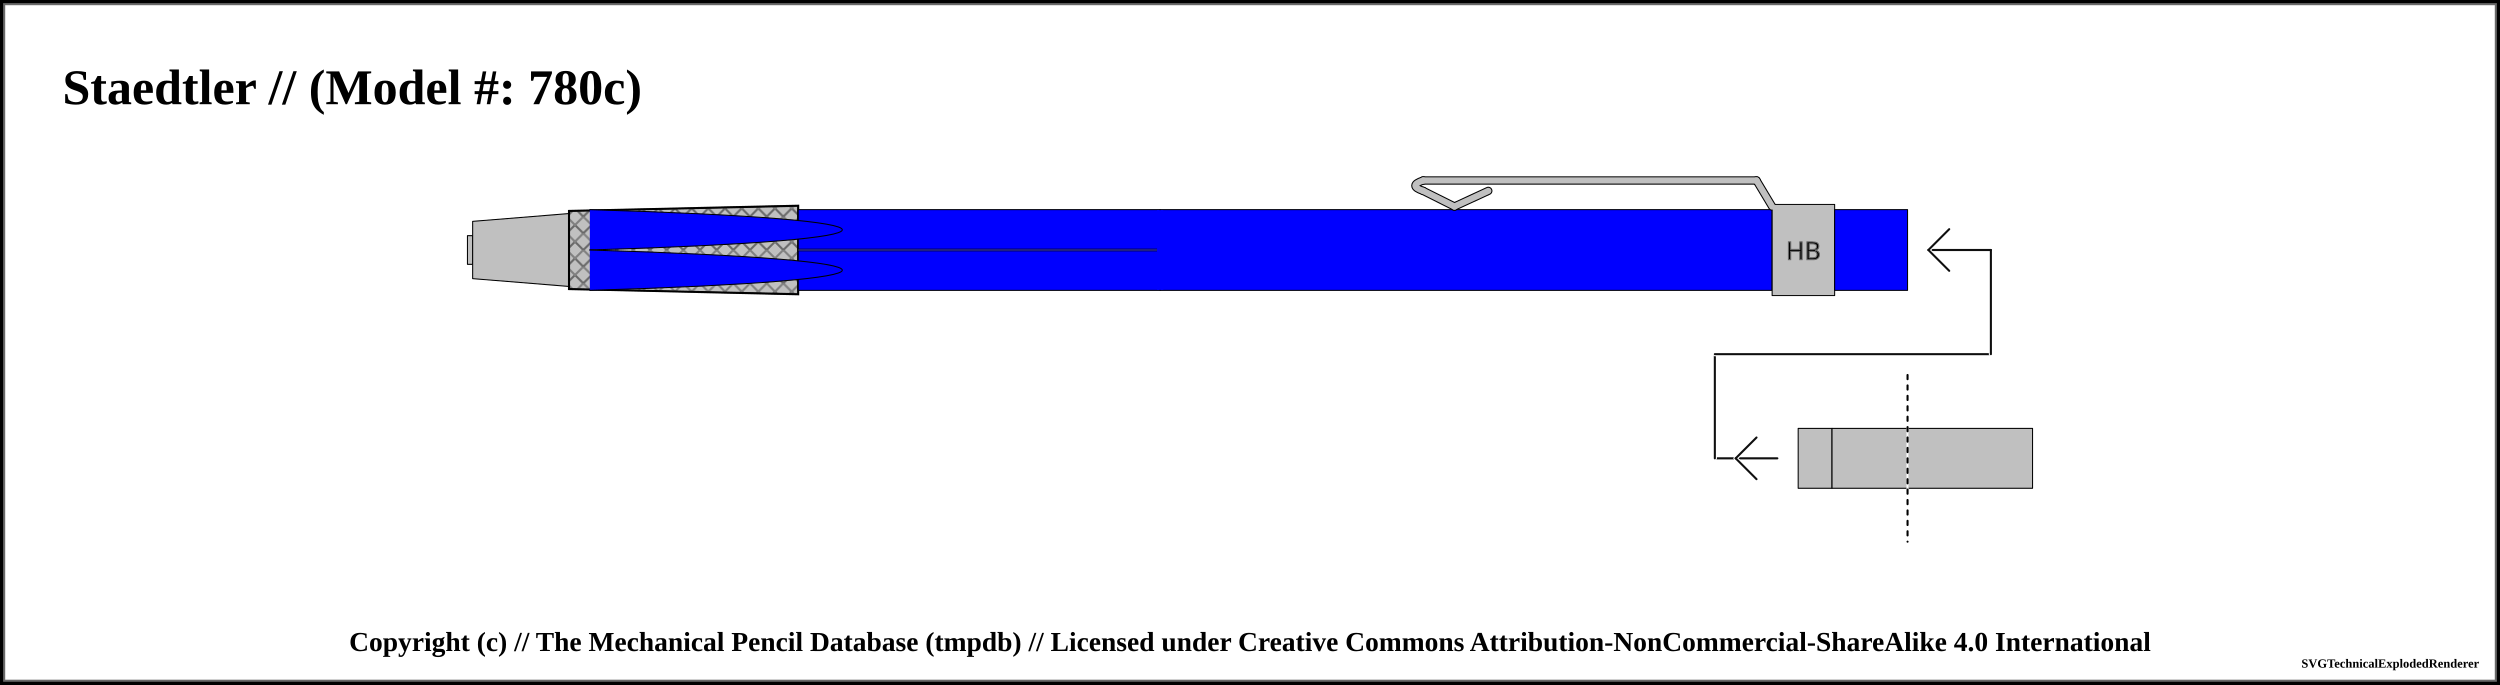
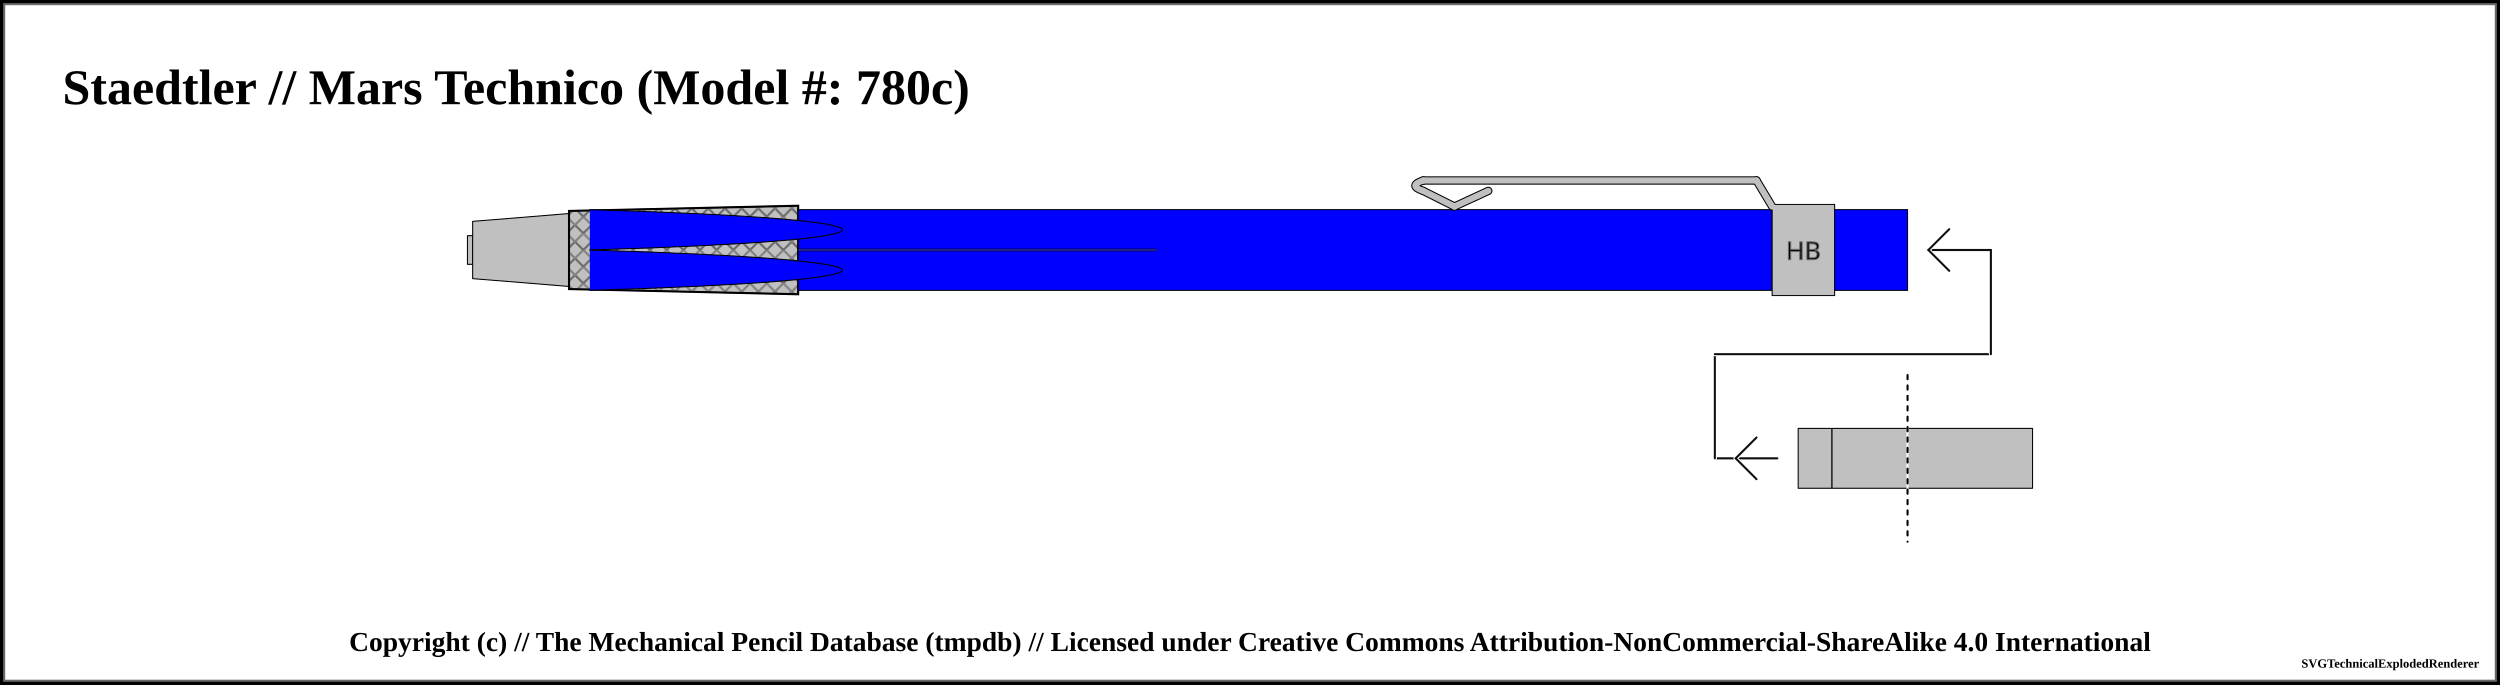
<svg xmlns="http://www.w3.org/2000/svg" width="1200" height="328.75">
  <pattern id="diagonalHatch" patternUnits="userSpaceOnUse" width="8" height="8">
    <path stroke="dimgray" stroke-linecap="round" stroke-width="1" d="M 4,4 L 8,8" />
    <path stroke="dimgray" stroke-linecap="round" stroke-width="1" d="M 4,4 L 0,8" />
    <path stroke="gray" stroke-linecap="round" stroke-width="1" d="M 4,4 L 8,0" />
    <path stroke="gray" stroke-linecap="round" stroke-width="1" d="M 4,4 L 0,0" />
  </pattern>
  <pattern id="ridged" patternUnits="userSpaceOnUse" width="3" height="3">
    <path stroke="dimgray" stroke-linecap="round" stroke-width="1" d="M 0,0 L 0,3" />
  </pattern>
  <pattern id="lined" patternUnits="userSpaceOnUse" width="3" height="3">
    <path stroke="dimgray" stroke-linecap="round" stroke-width="1" d="M 0,0 L 3,0" />
  </pattern>
  <pattern id="spring" patternUnits="userSpaceOnUse" width="8" height="100">
    <path stroke="dimgray" stroke-linecap="round" stroke-width="2" d="M 0,0 L 8,100" />
    <path stroke="white" stroke-linecap="round" stroke-width="1" d="M 0,0 L 8,100" />
  </pattern>
  <rect x="0" y="0" width="1200" height="328.75" fill="white" stroke="black" stroke-width="4" />
  <rect x="2" y="2" width="1196" height="324.75" fill="white" stroke="dimgray" stroke-width="1" />
  <g transform="rotate(0 0 0)">
-     <text x="30" y="50" font-size="2.0em" font-weight="bold"> Staedtler //  (Model #: 780c)</text>
+     <text x="30" y="50" font-size="2.0em" font-weight="bold"> Staedtler // Mars Technico (Model #: 780c)</text>
    <path d="M224.375 113.125 L226.875 113.125 L226.875 126.875 L224.375 126.875 Z" stroke-width="0.5" stroke="black" stroke-linejoin="round" fill="silver" fill-opacity="1" />
    <path d="M226.875 106.25 L273.125 102.5 L273.125 137.5 L226.875 133.75 Z" stroke-width="0.5" stroke="black" stroke-linejoin="round" fill="silver" fill-opacity="1" />
    <path d="M273.125 101.25 L383.125 98.75 L383.125 141.25 L273.125 138.75 Z" stroke-width="0.5" stroke="black" stroke-linejoin="round" fill="silver" fill-opacity="1" />
    <path d="M273.125 101.25 L383.125 98.75 L383.125 141.25 L273.125 138.75 Z" stroke-width="1.0" stroke="black" fill="url(#diagonalHatch)" />
    <path d="M383.125 100.625 L556.875 100.625 L556.875 139.375 L383.125 139.375 Z" stroke-width="0.5" stroke="black" stroke-linejoin="round" fill="blue" fill-opacity="1" />
    <line x1="383.125" y1="120" x2="556.875" y2="120" stroke-width="1.5" stroke="black" fill="none" stroke-opacity="0.5" />
    <line x1="383.125" y1="120" x2="556.875" y2="120" stroke-width="0.5" stroke="gray" fill="none" stroke-opacity="0.5" />
    <path d="M 283.125 100.625 C 444.706 105.469, 444.706 115.156, 283.125 120" stroke-width="0.5" stroke="black" stroke-linecap="round" fill="blue" />
    <path d="M 283.125 139.375 C 444.706 134.531, 444.706 124.844, 283.125 120" stroke-width="0.5" stroke="black" stroke-linecap="round" fill="blue" />
    <path d="M556.875 100.625 L850.625 100.625 L850.625 139.375 L556.875 139.375 Z" stroke-width="0.5" stroke="black" stroke-linejoin="round" fill="blue" fill-opacity="1" />
    <line x1="556.875" y1="100.875" x2="556.875" y2="139.125" stroke="blue" stroke-width="3" />
    <line x1="714.375" y1="91.625" x2="698.125" y2="99.125" stroke-width="4" stroke="black" fill="dimgray" stroke-linecap="round" />
    <line x1="698.125" y1="99.125" x2="683.125" y2="91.625" stroke-width="4" stroke="black" fill="dimgray" stroke-linecap="round" />
    <path d="M683.125 91.625 Q675.625 89.125 683.125 86.625" stroke-width="4" stroke="black" fill="none" stroke-linecap="round" />
    <line x1="683.125" y1="86.625" x2="843.125" y2="86.625" stroke-width="4" stroke="black" fill="dimgray" stroke-linecap="round" />
    <line x1="843.125" y1="86.625" x2="850.625" y2="99.125" stroke-width="4" stroke="black" fill="dimgray" stroke-linecap="round" />
    <path d="M850.625 98.125 L880.625 98.125 L880.625 141.875 L850.625 141.875 Z" stroke-width="0.5" stroke="black" stroke-linejoin="round" fill="silver" fill-opacity="1" />
    <text x="865.625" y="120" text-anchor="middle" dominant-baseline="central">
      <tspan stroke="dimgray" stroke-width="0.5" font-family="sans-serif" fill="black" textLength="{this.width * 5 - 12}"> HB</tspan>
    </text>
    <line x1="714.375" y1="91.625" x2="698.125" y2="99.125" stroke-width="3" stroke="silver" fill="silver" stroke-linecap="round" />
    <line x1="698.125" y1="99.125" x2="683.125" y2="91.625" stroke-width="3" stroke="silver" fill="silver" stroke-linecap="round" />
    <path d="M683.125 91.625 Q675.625 89.125 683.125 86.625" stroke-width="3" stroke="silver" fill="none" stroke-linecap="round" />
    <line x1="683.125" y1="86.625" x2="843.125" y2="86.625" stroke-width="3" stroke="silver" fill="silver" stroke-linecap="round" />
    <line x1="843.125" y1="86.625" x2="850.625" y2="99.125" stroke-width="3" stroke="silver" fill="silver" stroke-linecap="round" />
    <path d="M880.625 100.625 L915.625 100.625 L915.625 139.375 L880.625 139.375 Z" stroke-width="0.5" stroke="black" stroke-linejoin="round" fill="blue" fill-opacity="1" />
    <path d="M915.625 205.625 L975.625 205.625 L975.625 234.375 L915.625 234.375 Z" stroke-width="0.5" stroke="black" stroke-linejoin="round" fill="silver" fill-opacity="1" />
    <line x1="823.125" y1="220" x2="853.125" y2="220" stroke-linecap="round" stroke="white" stroke-width="2.0" />
    <line x1="823.125" y1="220" x2="853.125" y2="220" stroke-linecap="round" stroke="#0f0f0f" stroke-width="1.0" />
    <line x1="833.125" y1="220" x2="843.125" y2="210" stroke-linecap="round" stroke="#ffffff" stroke-width="2.0" />
    <line x1="833.125" y1="220" x2="843.125" y2="230" stroke-linecap="round" stroke="#ffffff" stroke-width="2.0" />
    <line x1="833.125" y1="220" x2="843.125" y2="210" stroke-linecap="round" stroke="#0f0f0f" stroke-width="1.0" />
    <line x1="833.125" y1="220" x2="843.125" y2="230" stroke-linecap="round" stroke="#0f0f0f" stroke-width="1.0" />
    <line x1="823.125" y1="170" x2="823.125" y2="220" stroke="white" stroke-linecap="round" stroke-width="2.0" />
    <line x1="823.125" y1="170" x2="823.125" y2="220" stroke="#0f0f0f" stroke-linecap="round" stroke-width="1.0" />
    <path d="M863.125 205.625 L879.375 205.625 L879.375 234.375 L863.125 234.375 Z" stroke-width="0.5" stroke="black" stroke-linejoin="round" fill="silver" fill-opacity="1" />
    <path d="M879.375 205.625 L915.625 205.625 L915.625 234.375 L879.375 234.375 Z" stroke-width="0.5" stroke="black" stroke-linejoin="round" fill="silver" fill-opacity="1" />
    <line x1="823.125" y1="170" x2="955.625" y2="170" stroke-linecap="round" stroke="white" stroke-width="2.0" />
    <line x1="823.125" y1="170" x2="955.625" y2="170" stroke-linecap="round" stroke="#0f0f0f" stroke-width="1.0" />
    <line x1="915.625" y1="180" x2="915.625" y2="260" stroke="white" stroke-linecap="round" stroke-width="1.0" />
    <line x1="915.625" y1="180" x2="915.625" y2="260" stroke="black" stroke-linecap="round" stroke-dasharray="2,3" stroke-width="1.0" />
    <line x1="955.625" y1="120" x2="955.625" y2="170" stroke="#ffffff" stroke-linecap="round" stroke-width="2.0" />
    <line x1="955.625" y1="120" x2="955.625" y2="170" stroke="#0f0f0f" stroke-linecap="round" stroke-width="1.0" />
    <line x1="925.625" y1="120" x2="955.625" y2="120" stroke-linecap="round" stroke="#0f0f0f" stroke-width="1.0" />
    <line x1="925.625" y1="120" x2="935.625" y2="110" stroke-linecap="round" stroke="#ffffff" stroke-width="2.0" />
    <line x1="925.625" y1="120" x2="935.625" y2="130" stroke-linecap="round" stroke="#ffffff" stroke-width="2.0" />
    <line x1="925.625" y1="120" x2="935.625" y2="110" stroke-linecap="round" stroke="#0f0f0f" stroke-width="1.0" />
    <line x1="925.625" y1="120" x2="935.625" y2="130" stroke-linecap="round" stroke="#0f0f0f" stroke-width="1.0" />
  </g>
  <text x="50%" y="308.75" font-size="1.1em" font-weight="bold" text-anchor="middle" dominant-baseline="middle">Copyright (c) // The Mechanical Pencil Database (tmpdb) // Licensed under Creative Commons Attribution-NonCommercial-ShareAlike 4.0 International</text>
  <text x="1190" y="318.75" font-size="0.5em" font-weight="bold" text-anchor="end" dominant-baseline="middle">SVGTechnicalExplodedRenderer</text>
</svg>
